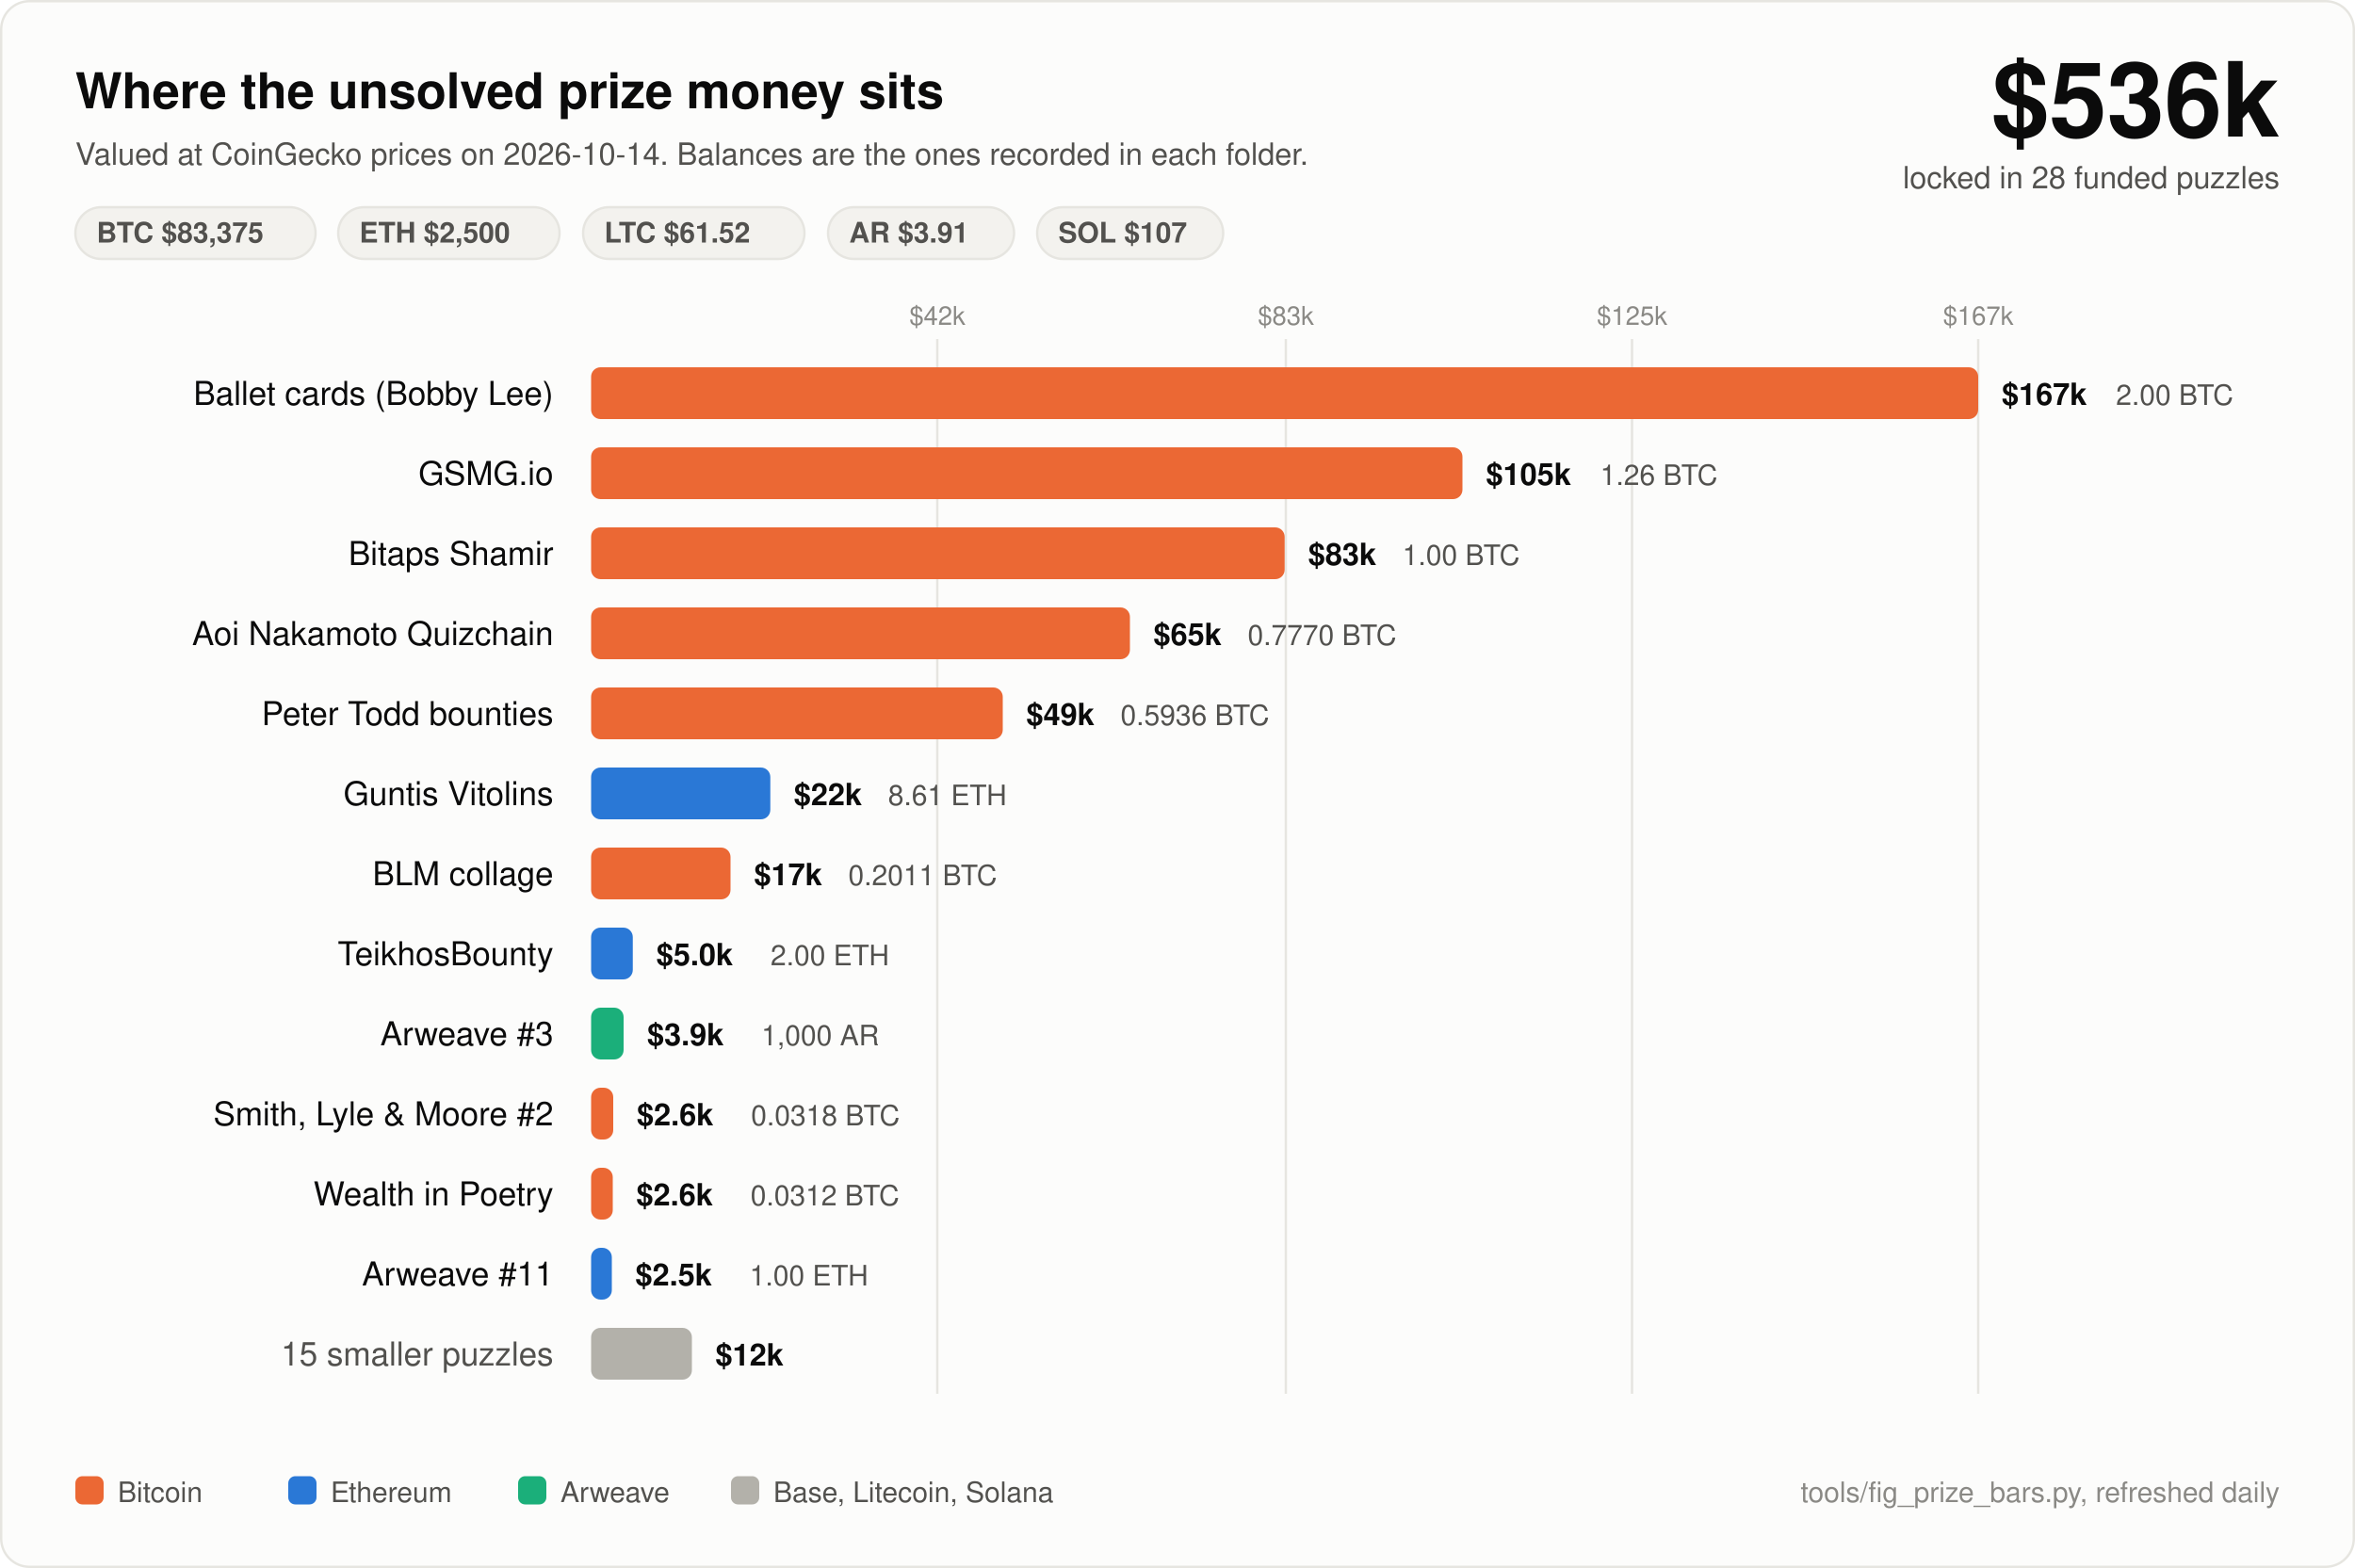
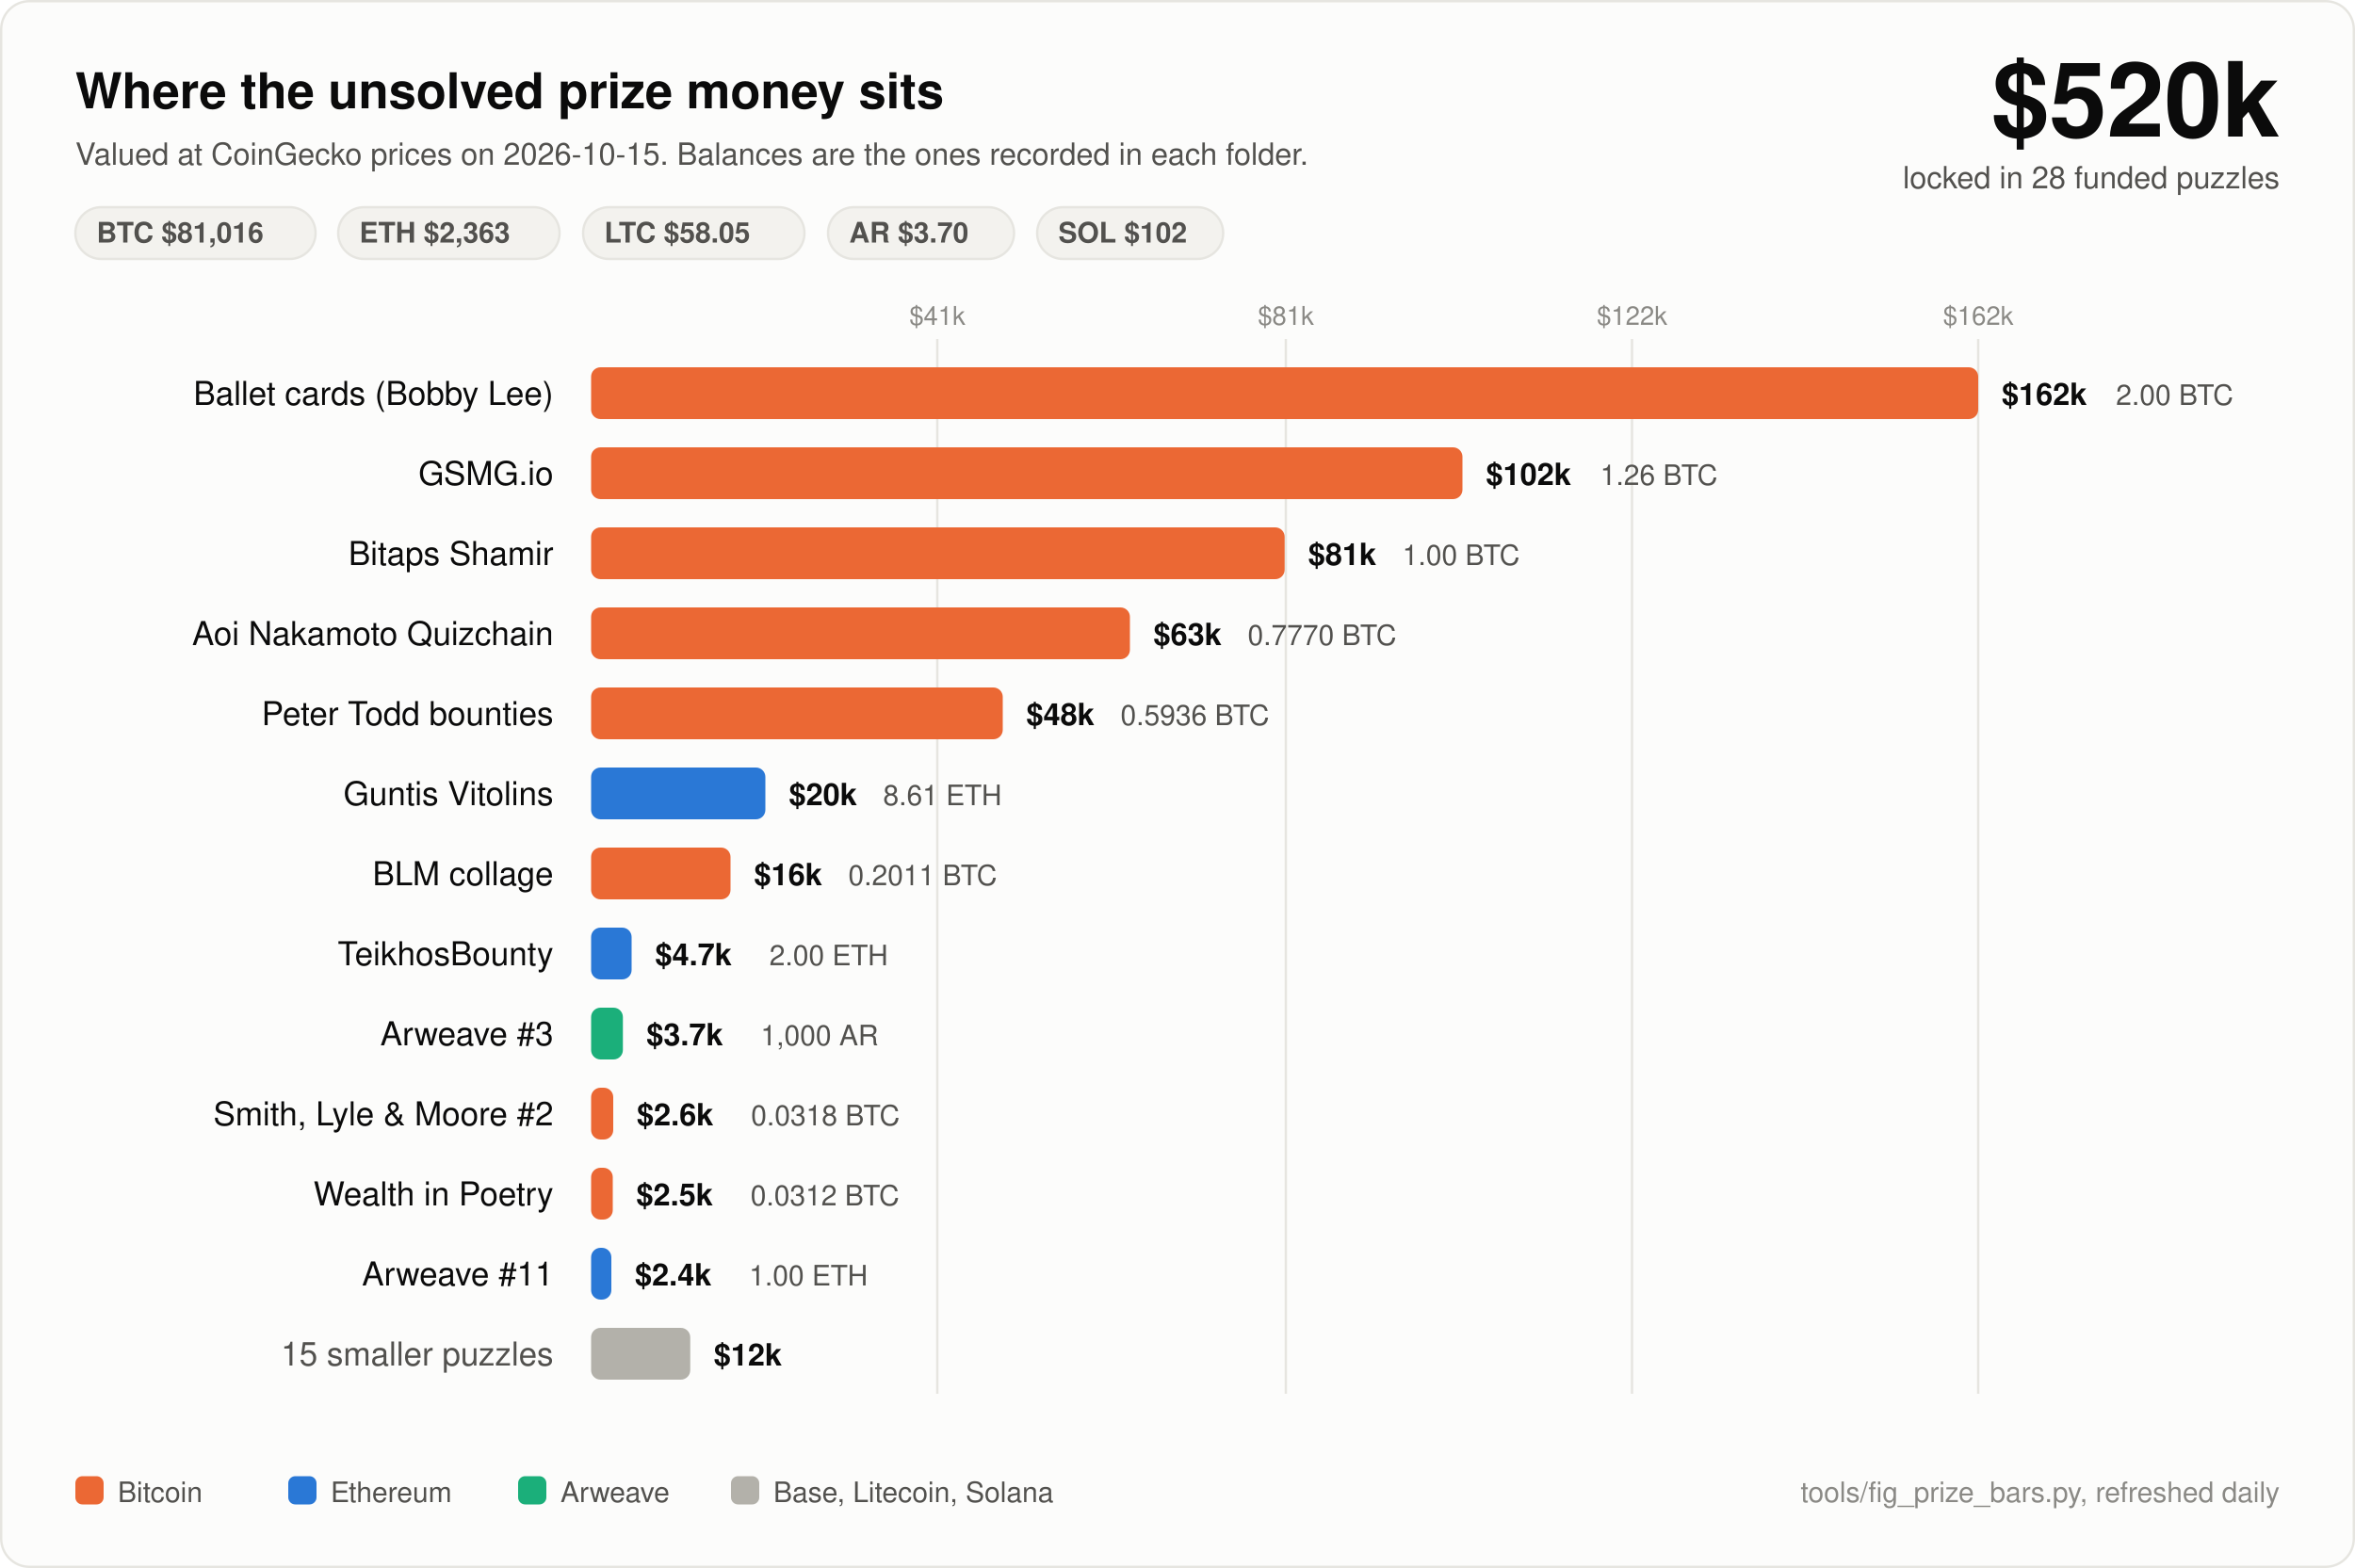
<svg xmlns="http://www.w3.org/2000/svg" width="1000" height="666" viewBox="0 0 1000 666" font-family="ui-sans-serif, -apple-system, Segoe UI, Helvetica, Arial, sans-serif">
  <rect x="0.5" y="0.5" width="999" height="665" rx="12" fill="#fcfcfb" stroke="#e6e5e0" />
  <text x="32" y="46" fill="#0b0b0b" font-size="21" font-weight="700">Where the unsolved prize money sits</text>
-   <text x="32" y="70" fill="#52514e" font-size="13">Valued at CoinGecko prices on 2026-10-14. Balances are the ones recorded in each folder.</text>
-   <text x="968" y="58" fill="#0b0b0b" font-size="44" font-weight="700" text-anchor="end">$536k</text>
+   <text x="32" y="70" fill="#52514e" font-size="13">Valued at CoinGecko prices on 2026-10-15. Balances are the ones recorded in each folder.</text>
+   <text x="968" y="58" fill="#0b0b0b" font-size="44" font-weight="700" text-anchor="end">$520k</text>
  <text x="968" y="80" fill="#52514e" font-size="13" text-anchor="end">locked in 28 funded puzzles</text>
  <rect x="32" y="88" width="102" height="22" rx="11" fill="#f3f2ee" stroke="#e6e5e0" />
-   <text x="41" y="103" fill="#52514e" font-size="12" font-weight="600">BTC $83,375</text>
+   <text x="41" y="103" fill="#52514e" font-size="12" font-weight="600">BTC $81,016</text>
  <rect x="143.6" y="88" width="94" height="22" rx="11" fill="#f3f2ee" stroke="#e6e5e0" />
-   <text x="152.6" y="103" fill="#52514e" font-size="12" font-weight="600">ETH $2,500</text>
+   <text x="152.6" y="103" fill="#52514e" font-size="12" font-weight="600">ETH $2,363</text>
  <rect x="247.6" y="88" width="94" height="22" rx="11" fill="#f3f2ee" stroke="#e6e5e0" />
-   <text x="256.6" y="103" fill="#52514e" font-size="12" font-weight="600">LTC $61.52</text>
+   <text x="256.6" y="103" fill="#52514e" font-size="12" font-weight="600">LTC $58.05</text>
  <rect x="351.6" y="88" width="79" height="22" rx="11" fill="#f3f2ee" stroke="#e6e5e0" />
-   <text x="360.6" y="103" fill="#52514e" font-size="12" font-weight="600">AR $3.91</text>
+   <text x="360.6" y="103" fill="#52514e" font-size="12" font-weight="600">AR $3.70</text>
  <rect x="440.4" y="88" width="79" height="22" rx="11" fill="#f3f2ee" stroke="#e6e5e0" />
-   <text x="449.4" y="103" fill="#52514e" font-size="12" font-weight="600">SOL $107</text>
+   <text x="449.4" y="103" fill="#52514e" font-size="12" font-weight="600">SOL $102</text>
  <line x1="398" y1="144" x2="398" y2="592" stroke="#e6e5e0" stroke-width="1" />
-   <text x="398" y="138" fill="#8a8985" font-size="11" text-anchor="middle">$42k</text>
+   <text x="398" y="138" fill="#8a8985" font-size="11" text-anchor="middle">$41k</text>
  <line x1="546" y1="144" x2="546" y2="592" stroke="#e6e5e0" stroke-width="1" />
-   <text x="546" y="138" fill="#8a8985" font-size="11" text-anchor="middle">$83k</text>
+   <text x="546" y="138" fill="#8a8985" font-size="11" text-anchor="middle">$81k</text>
  <line x1="693" y1="144" x2="693" y2="592" stroke="#e6e5e0" stroke-width="1" />
-   <text x="693" y="138" fill="#8a8985" font-size="11" text-anchor="middle">$125k</text>
+   <text x="693" y="138" fill="#8a8985" font-size="11" text-anchor="middle">$122k</text>
  <line x1="840" y1="144" x2="840" y2="592" stroke="#e6e5e0" stroke-width="1" />
-   <text x="840" y="138" fill="#8a8985" font-size="11" text-anchor="middle">$167k</text>
+   <text x="840" y="138" fill="#8a8985" font-size="11" text-anchor="middle">$162k</text>
  <text x="235" y="172" fill="#0b0b0b" font-size="14" text-anchor="end">Ballet cards (Bobby Lee)</text>
  <rect x="251" y="156" width="589.0" height="22" rx="4" fill="#eb6834" />
-   <text x="850.0" y="172" fill="#0b0b0b" font-size="13" font-weight="600">$167k</text>
+   <text x="850.0" y="172" fill="#0b0b0b" font-size="13" font-weight="600">$162k</text>
  <text x="898.5" y="172" fill="#52514e" font-size="12">2.00 BTC</text>
  <text x="235" y="206" fill="#0b0b0b" font-size="14" text-anchor="end">GSMG.io</text>
  <rect x="251" y="190" width="370.0" height="22" rx="4" fill="#eb6834" />
-   <text x="631.0" y="206" fill="#0b0b0b" font-size="13" font-weight="600">$105k</text>
+   <text x="631.0" y="206" fill="#0b0b0b" font-size="13" font-weight="600">$102k</text>
  <text x="679.5" y="206" fill="#52514e" font-size="12">1.26 BTC</text>
  <text x="235" y="240" fill="#0b0b0b" font-size="14" text-anchor="end">Bitaps Shamir</text>
  <rect x="251" y="224" width="294.5" height="22" rx="4" fill="#eb6834" />
-   <text x="555.5" y="240" fill="#0b0b0b" font-size="13" font-weight="600">$83k</text>
+   <text x="555.5" y="240" fill="#0b0b0b" font-size="13" font-weight="600">$81k</text>
  <text x="595.5" y="240" fill="#52514e" font-size="12">1.00 BTC</text>
  <text x="235" y="274" fill="#0b0b0b" font-size="14" text-anchor="end">Aoi Nakamoto Quizchain</text>
  <rect x="251" y="258" width="228.8" height="22" rx="4" fill="#eb6834" />
-   <text x="489.8" y="274" fill="#0b0b0b" font-size="13" font-weight="600">$65k</text>
+   <text x="489.8" y="274" fill="#0b0b0b" font-size="13" font-weight="600">$63k</text>
  <text x="529.8" y="274" fill="#52514e" font-size="12">0.7770 BTC</text>
  <text x="235" y="308" fill="#0b0b0b" font-size="14" text-anchor="end">Peter Todd bounties</text>
  <rect x="251" y="292" width="174.8" height="22" rx="4" fill="#eb6834" />
-   <text x="435.8" y="308" fill="#0b0b0b" font-size="13" font-weight="600">$49k</text>
+   <text x="435.8" y="308" fill="#0b0b0b" font-size="13" font-weight="600">$48k</text>
  <text x="475.8" y="308" fill="#52514e" font-size="12">0.5936 BTC</text>
  <text x="235" y="342" fill="#0b0b0b" font-size="14" text-anchor="end">Guntis Vitolins</text>
-   <rect x="251" y="326" width="76.1" height="22" rx="4" fill="#2a78d6" />
-   <text x="337.1" y="342" fill="#0b0b0b" font-size="13" font-weight="600">$22k</text>
-   <text x="377.1" y="342" fill="#52514e" font-size="12">8.61 ETH</text>
+   <rect x="251" y="326" width="74.0" height="22" rx="4" fill="#2a78d6" />
+   <text x="335.0" y="342" fill="#0b0b0b" font-size="13" font-weight="600">$20k</text>
+   <text x="375.0" y="342" fill="#52514e" font-size="12">8.61 ETH</text>
  <text x="235" y="376" fill="#0b0b0b" font-size="14" text-anchor="end">BLM collage</text>
  <rect x="251" y="360" width="59.2" height="22" rx="4" fill="#eb6834" />
-   <text x="320.2" y="376" fill="#0b0b0b" font-size="13" font-weight="600">$17k</text>
+   <text x="320.2" y="376" fill="#0b0b0b" font-size="13" font-weight="600">$16k</text>
  <text x="360.2" y="376" fill="#52514e" font-size="12">0.2011 BTC</text>
  <text x="235" y="410" fill="#0b0b0b" font-size="14" text-anchor="end">TeikhosBounty</text>
-   <rect x="251" y="394" width="17.7" height="22" rx="4" fill="#2a78d6" />
-   <text x="278.7" y="410" fill="#0b0b0b" font-size="13" font-weight="600">$5.0k</text>
-   <text x="327.2" y="410" fill="#52514e" font-size="12">2.00 ETH</text>
+   <rect x="251" y="394" width="17.2" height="22" rx="4" fill="#2a78d6" />
+   <text x="278.2" y="410" fill="#0b0b0b" font-size="13" font-weight="600">$4.7k</text>
+   <text x="326.7" y="410" fill="#52514e" font-size="12">2.00 ETH</text>
  <text x="235" y="444" fill="#0b0b0b" font-size="14" text-anchor="end">Arweave #3</text>
-   <rect x="251" y="428" width="13.8" height="22" rx="4" fill="#1baf7a" />
-   <text x="274.8" y="444" fill="#0b0b0b" font-size="13" font-weight="600">$3.9k</text>
-   <text x="323.3" y="444" fill="#52514e" font-size="12">1,000 AR</text>
+   <rect x="251" y="428" width="13.5" height="22" rx="4" fill="#1baf7a" />
+   <text x="274.5" y="444" fill="#0b0b0b" font-size="13" font-weight="600">$3.7k</text>
+   <text x="323.0" y="444" fill="#52514e" font-size="12">1,000 AR</text>
  <text x="235" y="478" fill="#0b0b0b" font-size="14" text-anchor="end">Smith, Lyle &amp; Moore #2</text>
  <rect x="251" y="462" width="9.4" height="22" rx="4" fill="#eb6834" />
  <text x="270.4" y="478" fill="#0b0b0b" font-size="13" font-weight="600">$2.6k</text>
  <text x="318.9" y="478" fill="#52514e" font-size="12">0.0318 BTC</text>
  <text x="235" y="512" fill="#0b0b0b" font-size="14" text-anchor="end">Wealth in Poetry</text>
  <rect x="251" y="496" width="9.2" height="22" rx="4" fill="#eb6834" />
-   <text x="270.2" y="512" fill="#0b0b0b" font-size="13" font-weight="600">$2.6k</text>
+   <text x="270.2" y="512" fill="#0b0b0b" font-size="13" font-weight="600">$2.5k</text>
  <text x="318.7" y="512" fill="#52514e" font-size="12">0.0312 BTC</text>
  <text x="235" y="546" fill="#0b0b0b" font-size="14" text-anchor="end">Arweave #11</text>
-   <rect x="251" y="530" width="8.8" height="22" rx="4" fill="#2a78d6" />
-   <text x="269.8" y="546" fill="#0b0b0b" font-size="13" font-weight="600">$2.5k</text>
-   <text x="318.3" y="546" fill="#52514e" font-size="12">1.00 ETH</text>
+   <rect x="251" y="530" width="8.6" height="22" rx="4" fill="#2a78d6" />
+   <text x="269.6" y="546" fill="#0b0b0b" font-size="13" font-weight="600">$2.4k</text>
+   <text x="318.1" y="546" fill="#52514e" font-size="12">1.00 ETH</text>
  <text x="235" y="580" fill="#52514e" font-size="14" text-anchor="end">15 smaller puzzles</text>
-   <rect x="251" y="564" width="42.8" height="22" rx="4" fill="#b3b1aa" />
-   <text x="303.8" y="580" fill="#0b0b0b" font-size="13" font-weight="600">$12k</text>
+   <rect x="251" y="564" width="42.1" height="22" rx="4" fill="#b3b1aa" />
+   <text x="303.1" y="580" fill="#0b0b0b" font-size="13" font-weight="600">$12k</text>
  <rect x="32" y="627" width="12" height="12" rx="3" fill="#eb6834" />
  <text x="50" y="638" fill="#52514e" font-size="12">Bitcoin</text>
  <rect x="122.4" y="627" width="12" height="12" rx="3" fill="#2a78d6" />
  <text x="140.4" y="638" fill="#52514e" font-size="12">Ethereum</text>
  <rect x="220.0" y="627" width="12" height="12" rx="3" fill="#1baf7a" />
  <text x="238.0" y="638" fill="#52514e" font-size="12">Arweave</text>
  <rect x="310.4" y="627" width="12" height="12" rx="3" fill="#b3b1aa" />
  <text x="328.4" y="638" fill="#52514e" font-size="12">Base, Litecoin, Solana</text>
  <text x="968" y="638" fill="#8a8985" font-size="12" text-anchor="end">tools/fig_prize_bars.py, refreshed daily</text>
</svg>
